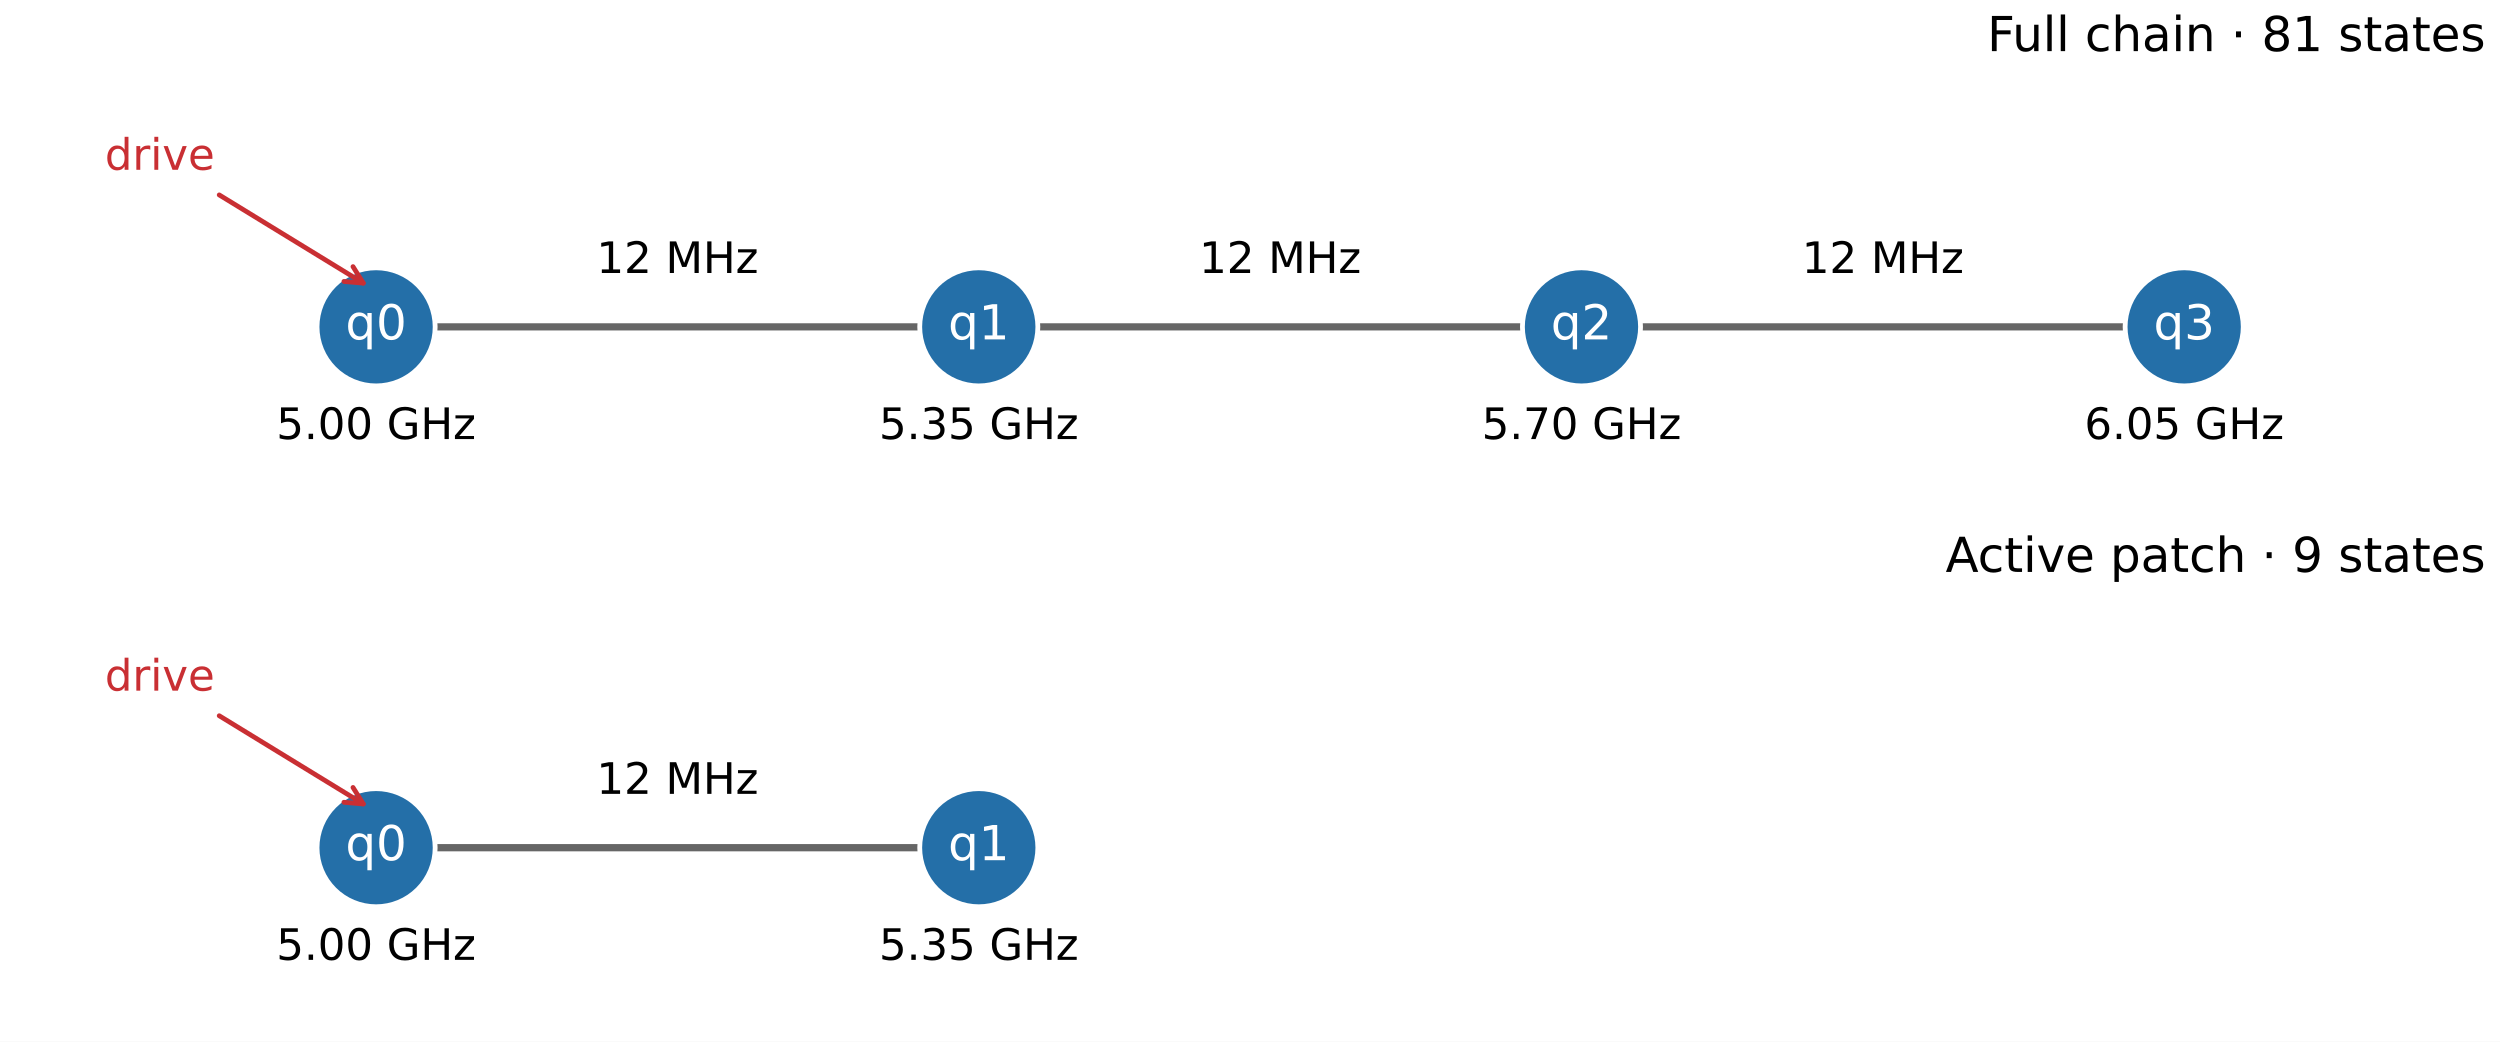
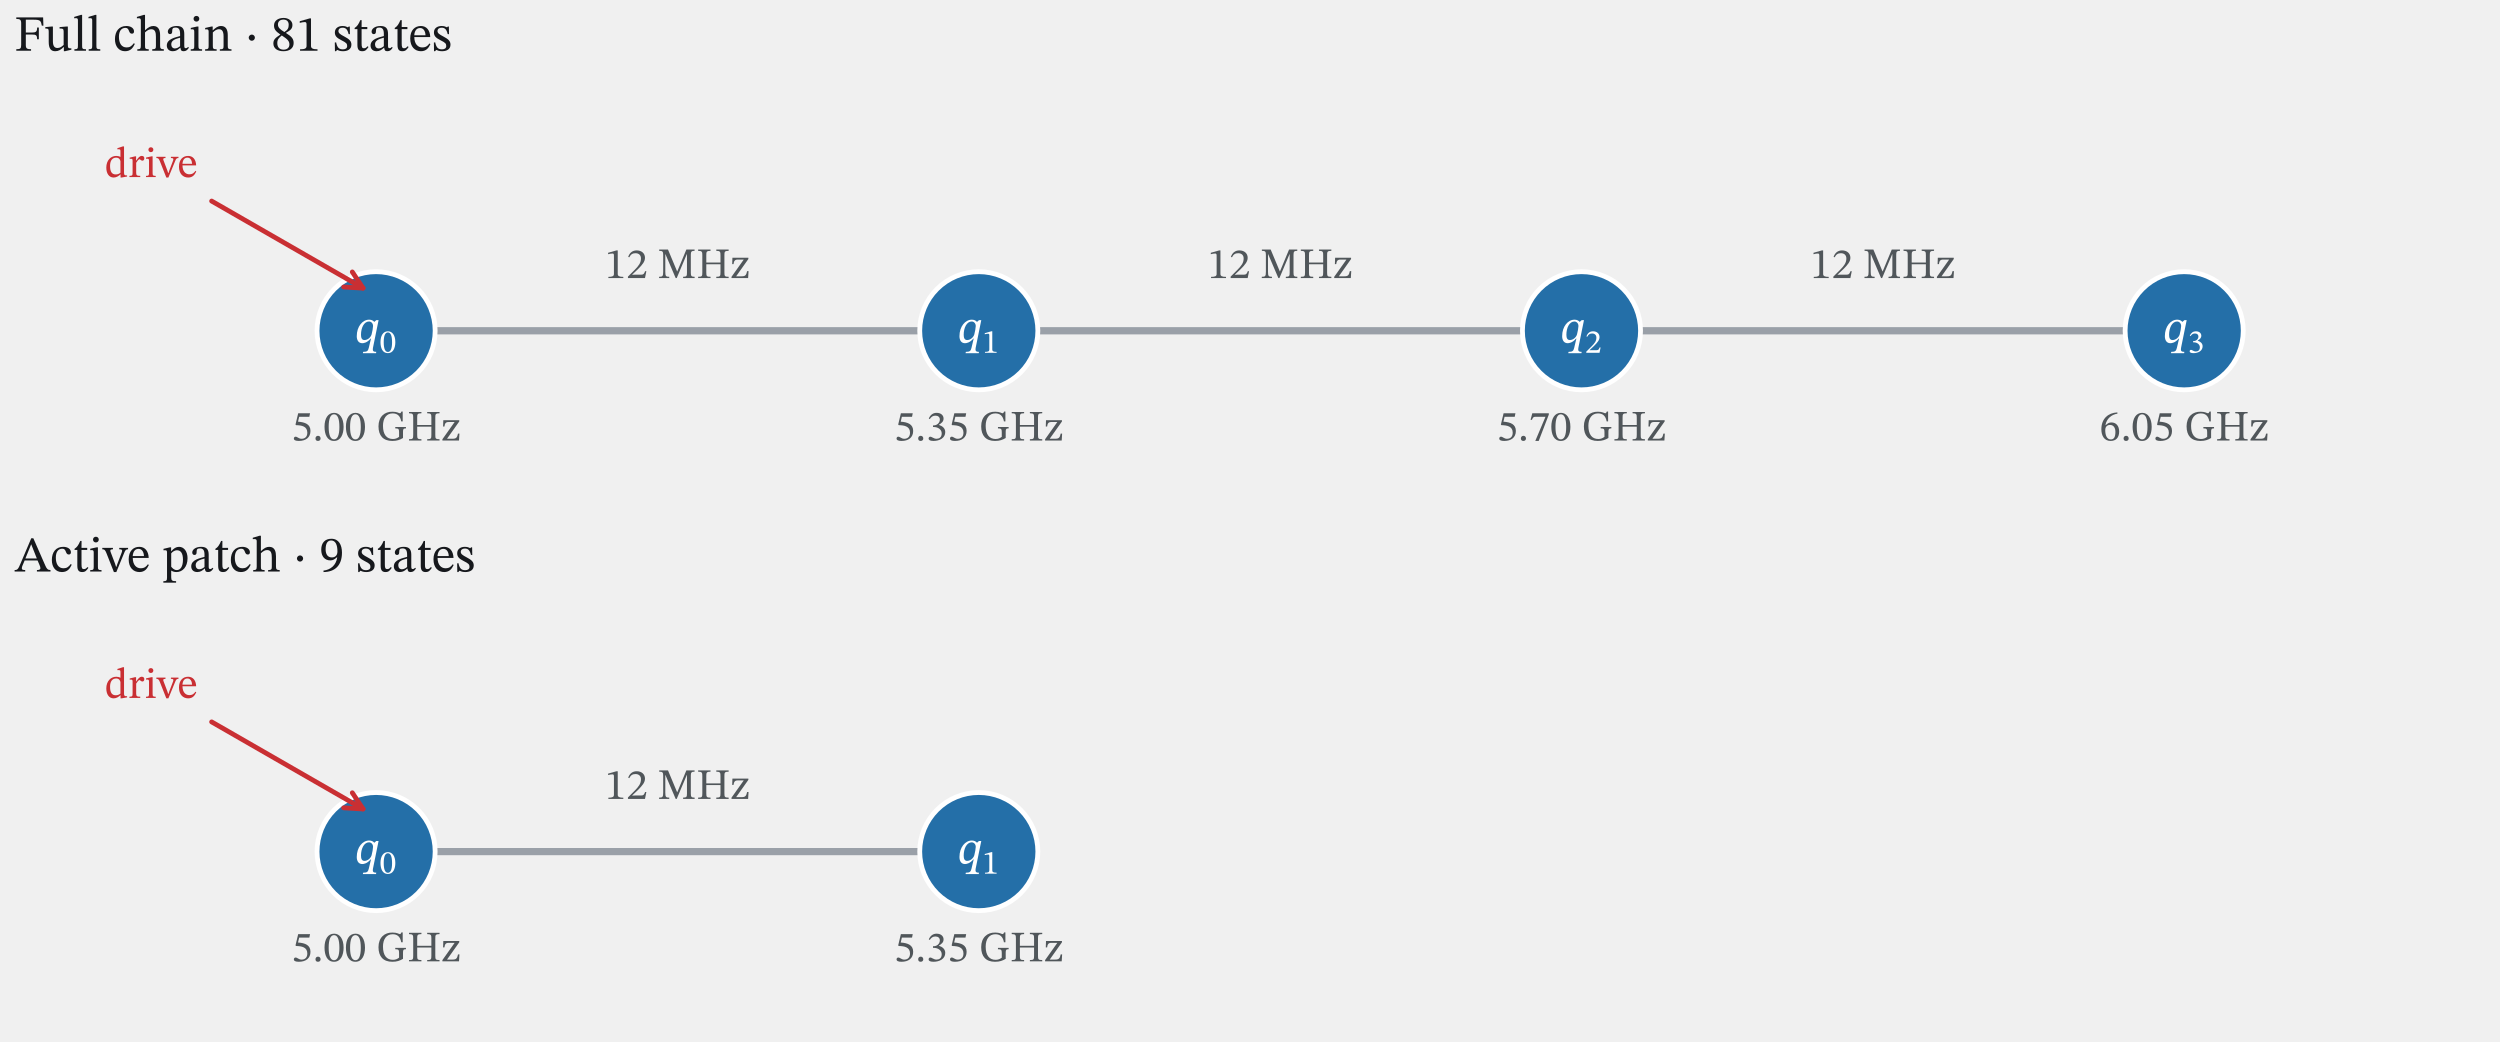
<svg xmlns="http://www.w3.org/2000/svg" xmlns:xlink="http://www.w3.org/1999/xlink" width="518.4pt" height="216pt" viewBox="0 0 518.4 216" version="1.1">
  <defs>
    <style type="text/css">*{stroke-linejoin: round; stroke-linecap: butt}</style>
  </defs>
  <g id="figure_1">
    <g id="patch_1">
-       <path d="M 0 216 L 518.4 216 L 518.4 0 L 0 0 z " style="fill: #ffffff" />
+       <path d="M 0 216  L 518.4 216  L 518.4 0  L 0 0  L 0 216  z " style="fill: none" />
    </g>
    <g id="axes_1">
      <g id="line2d_1">
-         <path d="M 77.986 67.778 L 202.961 67.778 " clip-path="url(#pb914e14534)" style="fill: none; stroke: #666666; stroke-width: 1.5; stroke-linecap: square" />
+         <path d="M 77.986 68.586  L 202.961 68.586  " clip-path="url(#p7f9a516d1c)" style="fill: none; stroke: #9aa0a8; stroke-width: 1.5; stroke-linecap: round" />
      </g>
      <g id="line2d_2">
-         <path d="M 202.961 67.778 L 327.937 67.778 " clip-path="url(#pb914e14534)" style="fill: none; stroke: #666666; stroke-width: 1.5; stroke-linecap: square" />
+         <path d="M 202.961 68.586  L 327.937 68.586  " clip-path="url(#p7f9a516d1c)" style="fill: none; stroke: #9aa0a8; stroke-width: 1.5; stroke-linecap: round" />
      </g>
      <g id="line2d_3">
-         <path d="M 327.937 67.778 L 452.912 67.778 " clip-path="url(#pb914e14534)" style="fill: none; stroke: #666666; stroke-width: 1.5; stroke-linecap: square" />
+         <path d="M 327.937 68.586  L 452.912 68.586  " clip-path="url(#p7f9a516d1c)" style="fill: none; stroke: #9aa0a8; stroke-width: 1.5; stroke-linecap: round" />
      </g>
      <g id="PathCollection_1">
        <defs>
-           <path id="m24d5469192" d="M 0 12.247 C 3.248 12.247 6.364 10.957 8.66 8.66 C 10.957 6.364 12.247 3.248 12.247 0 C 12.247 -3.248 10.957 -6.364 8.66 -8.66 C 6.364 -10.957 3.248 -12.247 0 -12.247 C -3.248 -12.247 -6.364 -10.957 -8.66 -8.66 C -10.957 -6.364 -12.247 -3.248 -12.247 0 C -12.247 3.248 -10.957 6.364 -8.66 8.66 C -6.364 10.957 -3.248 12.247 0 12.247 z " style="stroke: #ffffff" />
+           <path id="m3293f1b512" d="M 0 12.247  C 3.248 12.247 6.364 10.957 8.66 8.66  C 10.957 6.364 12.247 3.248 12.247 0  C 12.247 -3.248 10.957 -6.364 8.66 -8.66  C 6.364 -10.957 3.248 -12.247 0 -12.247  C -3.248 -12.247 -6.364 -10.957 -8.66 -8.66  C -10.957 -6.364 -12.247 -3.248 -12.247 0  C -12.247 3.248 -10.957 6.364 -8.66 8.66  C -6.364 10.957 -3.248 12.247 0 12.247  z " style="stroke: #ffffff" />
        </defs>
-         <g clip-path="url(#pb914e14534)">
-           <use xlink:href="#m24d5469192" x="77.986" y="67.778" style="fill: #246fa8; stroke: #ffffff" />
+         <g clip-path="url(#p7f9a516d1c)">
+           <use xlink:href="#m3293f1b512" x="77.986" y="68.586" style="fill: #246fa8; stroke: #ffffff" />
        </g>
      </g>
      <g id="PathCollection_2">
-         <g clip-path="url(#pb914e14534)">
-           <use xlink:href="#m24d5469192" x="202.961" y="67.778" style="fill: #246fa8; stroke: #ffffff" />
+         <g clip-path="url(#p7f9a516d1c)">
+           <use xlink:href="#m3293f1b512" x="202.961" y="68.586" style="fill: #246fa8; stroke: #ffffff" />
        </g>
      </g>
      <g id="PathCollection_3">
-         <g clip-path="url(#pb914e14534)">
-           <use xlink:href="#m24d5469192" x="327.937" y="67.778" style="fill: #246fa8; stroke: #ffffff" />
+         <g clip-path="url(#p7f9a516d1c)">
+           <use xlink:href="#m3293f1b512" x="327.937" y="68.586" style="fill: #246fa8; stroke: #ffffff" />
        </g>
      </g>
      <g id="PathCollection_4">
-         <g clip-path="url(#pb914e14534)">
-           <use xlink:href="#m24d5469192" x="452.912" y="67.778" style="fill: #246fa8; stroke: #ffffff" />
+         <g clip-path="url(#p7f9a516d1c)">
+           <use xlink:href="#m3293f1b512" x="452.912" y="68.586" style="fill: #246fa8; stroke: #ffffff" />
        </g>
      </g>
      <g id="text_1">
-         <text style="font-size: 9px; font-family: 'DejaVu Sans', 'Bitstream Vera Sans', 'Computer Modern Sans Serif', 'Lucida Grande', 'Verdana', 'Geneva', 'Lucid', 'Arial', 'Helvetica', 'Avant Garde', sans-serif; text-anchor: middle" x="140.473" y="56.612" transform="rotate(-0 140.4733 56.6118)">12 MHz</text>
+         <g style="fill: #50565a" transform="translate(125.4322 57.66145) scale(0.09 -0.09)">
+           <defs>
+             <path id="STIXTwoText-787" d="M 2726 0  L 2726 179  C 2137 179 1900 294 1900 608  L 1900 4096  L 1715 4096  L 473 3743  L 473 3531  C 672 3595 998 3634 1126 3634  C 1286 3634 1337 3544 1337 3320  L 1337 608  C 1337 288 1113 179 512 179  L 512 0  L 2726 0  z " transform="scale(0.015625)" />
+             <path id="STIXTwoText-788" d="M 2969 1022  L 2784 1022  C 2636 639 2553 505 2214 505  L 1324 505  L 876 486  L 876 518  L 1721 1316  C 2400 1999 2764 2440 2764 3008  C 2764 3661 2259 4096 1536 4096  C 915 4096 480 3737 281 3136  L 435 3072  C 672 3537 953 3679 1369 3679  C 1862 3679 2169 3383 2169 2912  C 2169 2242 1849 1840 1216 1188  L 243 217  L 243 0  L 2764 0  L 2969 1022  z " transform="scale(0.015625)" />
+             <path id="STIXTwoText-f" d="M 5440 0  L 5440 192  C 4979 192 4877 294 4877 764  L 4877 3446  C 4877 3922 4979 4031 5433 4031  L 5433 4224  L 4217 4224  L 2873 989  L 2848 989  L 1497 4224  L 192 4224  L 192 4031  C 697 4031 787 3922 787 3439  L 787 938  C 787 275 697 192 179 192  L 179 0  L 1683 0  L 1683 192  C 1196 192 1100 275 1100 938  L 1100 3530  L 1126 3530  L 2636 0  L 2790 0  L 4281 3536  L 4307 3536  L 4307 764  C 4307 294 4230 192 3737 192  L 3737 0  L 5440 0  z " transform="scale(0.015625)" />
+             <path id="STIXTwoText-a" d="M 1440 3376  C 1440 3877 1459 4031 2067 4031  L 2067 4224  L 230 4224  L 230 4031  C 819 4031 851 3877 851 3376  L 851 842  C 851 269 806 192 230 192  L 230 0  L 2067 0  L 2067 192  C 1491 192 1440 275 1440 842  L 1440 2048  L 3539 2048  L 3539 842  C 3539 282 3488 192 2918 192  L 2918 0  L 4749 0  L 4749 192  C 4166 192 4121 282 4121 842  L 4121 3376  C 4121 3884 4141 4031 4749 4031  L 4749 4224  L 2918 4224  L 2918 4031  C 3507 4031 3539 3877 3539 3376  L 3539 2297  L 1440 2297  L 1440 3376  z " transform="scale(0.015625)" />
+             <path id="STIXTwoText-119" d="M 2720 1024  L 2508 1024  C 2380 427 2246 262 1696 262  L 896 262  L 896 281  L 2694 2822  L 2694 3008  L 332 3008  L 300 2067  L 499 2067  C 556 2497 659 2739 1132 2739  L 1996 2739  L 1996 2720  L 198 185  L 198 0  L 2656 0  L 2720 1024  z " transform="scale(0.015625)" />
+           </defs>
+           <use xlink:href="#STIXTwoText-787" transform="scale(0.996264)" />
+           <use xlink:href="#STIXTwoText-788" transform="translate(49.31505 0) scale(0.996264)" />
+           <use xlink:href="#STIXTwoText-f" transform="translate(122.0423 0) scale(0.996264)" />
+           <use xlink:href="#STIXTwoText-a" transform="translate(211.2079 0) scale(0.996264)" />
+           <use xlink:href="#STIXTwoText-119" transform="translate(288.6177 0) scale(0.996264)" />
+         </g>
      </g>
      <g id="text_2">
-         <text style="font-size: 9px; font-family: 'DejaVu Sans', 'Bitstream Vera Sans', 'Computer Modern Sans Serif', 'Lucida Grande', 'Verdana', 'Geneva', 'Lucid', 'Arial', 'Helvetica', 'Avant Garde', sans-serif; text-anchor: middle" x="265.449" y="56.612" transform="rotate(-0 265.4488 56.6118)">12 MHz</text>
+         <g style="fill: #50565a" transform="translate(250.4077 57.66145) scale(0.09 -0.09)">
+           <use xlink:href="#STIXTwoText-787" transform="scale(0.996264)" />
+           <use xlink:href="#STIXTwoText-788" transform="translate(49.31505 0) scale(0.996264)" />
+           <use xlink:href="#STIXTwoText-f" transform="translate(122.0423 0) scale(0.996264)" />
+           <use xlink:href="#STIXTwoText-a" transform="translate(211.2079 0) scale(0.996264)" />
+           <use xlink:href="#STIXTwoText-119" transform="translate(288.6177 0) scale(0.996264)" />
+         </g>
      </g>
      <g id="text_3">
-         <text style="font-size: 9px; font-family: 'DejaVu Sans', 'Bitstream Vera Sans', 'Computer Modern Sans Serif', 'Lucida Grande', 'Verdana', 'Geneva', 'Lucid', 'Arial', 'Helvetica', 'Avant Garde', sans-serif; text-anchor: middle" x="390.424" y="56.612" transform="rotate(-0 390.4243 56.6118)">12 MHz</text>
+         <g style="fill: #50565a" transform="translate(375.3832 57.66145) scale(0.09 -0.09)">
+           <use xlink:href="#STIXTwoText-787" transform="scale(0.996264)" />
+           <use xlink:href="#STIXTwoText-788" transform="translate(49.31505 0) scale(0.996264)" />
+           <use xlink:href="#STIXTwoText-f" transform="translate(122.0423 0) scale(0.996264)" />
+           <use xlink:href="#STIXTwoText-a" transform="translate(211.2079 0) scale(0.996264)" />
+           <use xlink:href="#STIXTwoText-119" transform="translate(288.6177 0) scale(0.996264)" />
+         </g>
      </g>
      <g id="text_4">
-         <text style="font-size: 10px; font-family: 'DejaVu Sans', 'Bitstream Vera Sans', 'Computer Modern Sans Serif', 'Lucida Grande', 'Verdana', 'Geneva', 'Lucid', 'Arial', 'Helvetica', 'Avant Garde', sans-serif; text-anchor: middle; fill: #ffffff" x="77.986" y="70.376" transform="rotate(-0 77.98554 70.37591)">q0</text>
+         <g style="fill: #ffffff" transform="translate(73.56088 71.06886) scale(0.1 -0.1)">
+           <defs>
+             <path id="STIXTwoMath-d10" d="M 3174 3008  L 2867 3008  L 2617 2784  L 2592 2784  C 2476 2924 2259 3072 1920 3072  C 1036 3072 268 2165 268 875  C 268 345 499 -64 1004 -64  C 1190 -64 1651 -7 2118 556  L 2163 556  L 1868 -692  C 1766 -1088 1657 -1216 1120 -1216  L 1081 -1396  L 2835 -1396  L 2867 -1216  C 2489 -1216 2406 -1108 2406 -890  C 2406 -775 2425 -685 2425 -685  L 3174 3008  z M 2438 2222  C 2438 2005 2336 1437 2246 1111  C 2118 683 1702 358 1292 358  C 934 358 832 664 832 1060  C 832 2005 1241 2828 1900 2828  C 2169 2828 2438 2605 2438 2222  z " transform="scale(0.015625)" />
+             <path id="STIXTwoMath-471" d="M 2995 2025  C 2995 3337 2419 4096 1593 4096  C 665 4096 172 3254 172 2044  C 172 917 550 -64 1580 -64  C 2585 -64 2995 936 2995 2025  z M 2374 1987  C 2374 764 2086 166 1580 166  C 1068 166 787 777 787 2012  C 787 3273 1068 3878 1574 3878  C 2099 3878 2374 3279 2374 1987  z " transform="scale(0.015625)" />
+           </defs>
+           <use xlink:href="#STIXTwoMath-d10" transform="scale(0.996264)" />
+           <use xlink:href="#STIXTwoMath-471" transform="translate(51.50686 -20.92154) scale(0.697382)" />
+         </g>
      </g>
      <g id="text_5">
-         <text style="font-size: 9px; font-family: 'DejaVu Sans', 'Bitstream Vera Sans', 'Computer Modern Sans Serif', 'Lucida Grande', 'Verdana', 'Geneva', 'Lucid', 'Arial', 'Helvetica', 'Avant Garde', sans-serif; text-anchor: middle" x="77.986" y="91.042" transform="rotate(-0 77.98554 91.04169)">5.00 GHz</text>
+         <g style="fill: #50565a" transform="translate(60.40699 91.34448) scale(0.09 -0.09)">
+           <defs>
+             <path id="STIXTwoText-78b" d="M 2668 3513  L 2771 4032  L 1017 4032  L 620 2368  L 697 2272  C 1542 2253 2368 2101 2368 1159  C 2368 497 1964 256 1510 256  C 1100 256 889 567 633 567  C 473 567 377 440 377 294  C 377 57 620 -64 1113 -64  C 2131 -64 2835 434 2835 1413  C 2835 2412 2048 2711 992 2788  L 1164 3513  L 2668 3513  z " transform="scale(0.015625)" />
+             <path id="STIXTwoText-725" d="M 1164 300  C 1164 512 1030 697 787 697  C 550 697 409 518 409 307  C 409 89 531 -64 780 -64  C 1030 -64 1164 102 1164 300  z " transform="scale(0.015625)" />
+             <path id="STIXTwoText-786" d="M 2995 2025  C 2995 3337 2419 4096 1593 4096  C 665 4096 172 3254 172 2044  C 172 917 550 -64 1580 -64  C 2585 -64 2995 936 2995 2025  z M 2374 1987  C 2374 764 2086 166 1580 166  C 1068 166 787 777 787 2012  C 787 3273 1068 3878 1574 3878  C 2099 3878 2374 3279 2374 1987  z " transform="scale(0.015625)" />
+             <path id="STIXTwoText-9" d="M 4384 1996  L 2803 1996  L 2803 1792  C 3289 1792 3366 1701 3366 1239  L 3366 545  C 3110 352 2854 224 2457 224  C 1542 224 985 866 985 2175  C 985 3304 1510 4012 2412 4012  C 3091 4012 3539 3674 3686 2826  L 3904 2826  L 3904 4288  L 3718 4288  C 3635 4121 3597 4032 3488 4032  C 3328 4032 3110 4262 2406 4262  C 1203 4288 320 3515 320 2098  C 320 725 1011 -64 2368 -64  C 3072 -64 3488 102 3949 371  L 3949 1303  C 3949 1701 4025 1792 4384 1792  L 4384 1996  z " transform="scale(0.015625)" />
+           </defs>
+           <use xlink:href="#STIXTwoText-78b" transform="scale(0.996264)" />
+           <use xlink:href="#STIXTwoText-725" transform="translate(49.31505 0) scale(0.996264)" />
+           <use xlink:href="#STIXTwoText-786" transform="translate(73.82317 0) scale(0.996264)" />
+           <use xlink:href="#STIXTwoText-786" transform="translate(123.1382 0) scale(0.996264)" />
+           <use xlink:href="#STIXTwoText-9" transform="translate(195.8654 0) scale(0.996264)" />
+           <use xlink:href="#STIXTwoText-a" transform="translate(267.5965 0) scale(0.996264)" />
+           <use xlink:href="#STIXTwoText-119" transform="translate(345.0062 0) scale(0.996264)" />
+         </g>
      </g>
      <g id="text_6">
-         <text style="font-size: 10px; font-family: 'DejaVu Sans', 'Bitstream Vera Sans', 'Computer Modern Sans Serif', 'Lucida Grande', 'Verdana', 'Geneva', 'Lucid', 'Arial', 'Helvetica', 'Avant Garde', sans-serif; text-anchor: middle; fill: #ffffff" x="202.961" y="70.376" transform="rotate(-0 202.961 70.37591)">q1</text>
+         <g style="fill: #ffffff" transform="translate(198.5364 71.06886) scale(0.1 -0.1)">
+           <defs>
+             <path id="STIXTwoMath-472" d="M 2726 0  L 2726 179  C 2137 179 1900 294 1900 608  L 1900 4096  L 1715 4096  L 473 3743  L 473 3531  C 672 3595 998 3634 1126 3634  C 1286 3634 1337 3544 1337 3320  L 1337 608  C 1337 288 1113 179 512 179  L 512 0  L 2726 0  z " transform="scale(0.015625)" />
+           </defs>
+           <use xlink:href="#STIXTwoMath-d10" transform="scale(0.996264)" />
+           <use xlink:href="#STIXTwoMath-472" transform="translate(51.50686 -20.92154) scale(0.697382)" />
+         </g>
      </g>
      <g id="text_7">
-         <text style="font-size: 9px; font-family: 'DejaVu Sans', 'Bitstream Vera Sans', 'Computer Modern Sans Serif', 'Lucida Grande', 'Verdana', 'Geneva', 'Lucid', 'Arial', 'Helvetica', 'Avant Garde', sans-serif; text-anchor: middle" x="202.961" y="91.042" transform="rotate(-0 202.961 91.04169)">5.35 GHz</text>
+         <g style="fill: #50565a" transform="translate(185.3825 91.34448) scale(0.09 -0.09)">
+           <defs>
+             <path id="STIXTwoText-789" d="M 550 3170  C 768 3503 1004 3679 1388 3679  C 1785 3679 2041 3466 2041 3095  C 2041 2585 1587 2240 1152 2240  L 1030 2240  L 1030 1996  L 1158 1996  C 1772 1996 2316 1623 2316 1059  C 2316 439 1926 256 1523 256  C 1369 256 1280 281 1004 420  C 780 534 729 566 627 566  C 460 566 377 420 377 287  C 377 121 518 -64 1094 -64  C 2028 -64 2841 382 2841 1249  C 2841 1813 2412 2150 1900 2309  L 1900 2328  C 2304 2579 2592 2812 2592 3246  C 2592 3724 2214 4096 1561 4096  C 1036 4096 640 3801 403 3252  L 550 3170  z " transform="scale(0.015625)" />
+           </defs>
+           <use xlink:href="#STIXTwoText-78b" transform="scale(0.996264)" />
+           <use xlink:href="#STIXTwoText-725" transform="translate(49.31505 0) scale(0.996264)" />
+           <use xlink:href="#STIXTwoText-789" transform="translate(73.82317 0) scale(0.996264)" />
+           <use xlink:href="#STIXTwoText-78b" transform="translate(123.1382 0) scale(0.996264)" />
+           <use xlink:href="#STIXTwoText-9" transform="translate(195.8654 0) scale(0.996264)" />
+           <use xlink:href="#STIXTwoText-a" transform="translate(267.5965 0) scale(0.996264)" />
+           <use xlink:href="#STIXTwoText-119" transform="translate(345.0062 0) scale(0.996264)" />
+         </g>
      </g>
      <g id="text_8">
-         <text style="font-size: 10px; font-family: 'DejaVu Sans', 'Bitstream Vera Sans', 'Computer Modern Sans Serif', 'Lucida Grande', 'Verdana', 'Geneva', 'Lucid', 'Arial', 'Helvetica', 'Avant Garde', sans-serif; text-anchor: middle; fill: #ffffff" x="327.937" y="70.376" transform="rotate(-0 327.9365 70.37591)">q2</text>
+         <g style="fill: #ffffff" transform="translate(323.5119 71.06886) scale(0.1 -0.1)">
+           <defs>
+             <path id="STIXTwoMath-473" d="M 2969 1019  L 2784 1019  C 2636 638 2553 505 2214 505  L 1324 505  L 876 486  L 876 518  L 1721 1311  C 2400 1991 2764 2429 2764 2994  C 2764 3660 2259 4096 1536 4096  C 915 4096 480 3737 281 3121  L 435 3057  C 672 3533 953 3679 1369 3679  C 1862 3679 2169 3375 2169 2899  C 2169 2232 1849 1832 1216 1184  L 243 217  L 243 0  L 2764 0  L 2969 1019  z " transform="scale(0.015625)" />
+           </defs>
+           <use xlink:href="#STIXTwoMath-d10" transform="scale(0.996264)" />
+           <use xlink:href="#STIXTwoMath-473" transform="translate(51.50686 -20.92154) scale(0.697382)" />
+         </g>
      </g>
      <g id="text_9">
-         <text style="font-size: 9px; font-family: 'DejaVu Sans', 'Bitstream Vera Sans', 'Computer Modern Sans Serif', 'Lucida Grande', 'Verdana', 'Geneva', 'Lucid', 'Arial', 'Helvetica', 'Avant Garde', sans-serif; text-anchor: middle" x="327.937" y="91.042" transform="rotate(-0 327.9365 91.04169)">5.70 GHz</text>
+         <g style="fill: #50565a" transform="translate(310.358 91.34448) scale(0.09 -0.09)">
+           <defs>
+             <path id="STIXTwoText-78d" d="M 2969 3833  L 2969 4032  L 524 4032  L 268 3072  L 467 3052  C 640 3452 691 3513 1049 3513  L 2476 3513  L 966 -64  L 1472 -64  L 2969 3833  z " transform="scale(0.015625)" />
+           </defs>
+           <use xlink:href="#STIXTwoText-78b" transform="scale(0.996264)" />
+           <use xlink:href="#STIXTwoText-725" transform="translate(49.31505 0) scale(0.996264)" />
+           <use xlink:href="#STIXTwoText-78d" transform="translate(73.82317 0) scale(0.996264)" />
+           <use xlink:href="#STIXTwoText-786" transform="translate(123.1382 0) scale(0.996264)" />
+           <use xlink:href="#STIXTwoText-9" transform="translate(195.8654 0) scale(0.996264)" />
+           <use xlink:href="#STIXTwoText-a" transform="translate(267.5965 0) scale(0.996264)" />
+           <use xlink:href="#STIXTwoText-119" transform="translate(345.0062 0) scale(0.996264)" />
+         </g>
      </g>
      <g id="text_10">
-         <text style="font-size: 10px; font-family: 'DejaVu Sans', 'Bitstream Vera Sans', 'Computer Modern Sans Serif', 'Lucida Grande', 'Verdana', 'Geneva', 'Lucid', 'Arial', 'Helvetica', 'Avant Garde', sans-serif; text-anchor: middle; fill: #ffffff" x="452.912" y="70.376" transform="rotate(-0 452.912 70.37591)">q3</text>
+         <g style="fill: #ffffff" transform="translate(448.4874 71.06886) scale(0.1 -0.1)">
+           <defs>
+             <path id="STIXTwoMath-474" d="M 550 3181  C 768 3508 1004 3679 1388 3679  C 1785 3679 2041 3471 2041 3105  C 2041 2589 1587 2240 1152 2240  L 1030 2240  L 1030 1996  L 1158 1996  C 1772 1996 2316 1623 2316 1059  C 2316 439 1926 256 1523 256  C 1369 256 1280 281 1004 420  C 780 534 729 566 627 566  C 460 566 377 420 377 287  C 377 121 518 -64 1094 -64  C 2028 -64 2841 382 2841 1249  C 2841 1813 2412 2150 1900 2309  L 1900 2329  C 2304 2583 2592 2818 2592 3257  C 2592 3724 2214 4096 1561 4096  C 1036 4096 640 3801 403 3264  L 550 3181  z " transform="scale(0.015625)" />
+           </defs>
+           <use xlink:href="#STIXTwoMath-d10" transform="scale(0.996264)" />
+           <use xlink:href="#STIXTwoMath-474" transform="translate(51.50686 -20.92154) scale(0.697382)" />
+         </g>
      </g>
      <g id="text_11">
-         <text style="font-size: 9px; font-family: 'DejaVu Sans', 'Bitstream Vera Sans', 'Computer Modern Sans Serif', 'Lucida Grande', 'Verdana', 'Geneva', 'Lucid', 'Arial', 'Helvetica', 'Avant Garde', sans-serif; text-anchor: middle" x="452.912" y="91.042" transform="rotate(-0 452.912 91.04169)">6.05 GHz</text>
+         <g style="fill: #50565a" transform="translate(435.3335 91.34448) scale(0.09 -0.09)">
+           <defs>
+             <path id="STIXTwoText-78c" d="M 2656 4160  C 1280 4102 288 3216 288 1671  C 288 721 704 -64 1657 -64  C 2464 -64 2924 444 2924 1322  C 2924 2168 2470 2675 1772 2675  C 1440 2675 1203 2534 940 2278  L 896 2284  C 1056 3216 1772 3840 2668 3974  L 2656 4160  z M 2368 1270  C 2368 450 2112 160 1683 160  C 1126 160 864 734 864 1535  C 864 2097 1209 2304 1580 2304  C 2112 2304 2368 1852 2368 1270  z " transform="scale(0.015625)" />
+           </defs>
+           <use xlink:href="#STIXTwoText-78c" transform="scale(0.996264)" />
+           <use xlink:href="#STIXTwoText-725" transform="translate(49.31505 0) scale(0.996264)" />
+           <use xlink:href="#STIXTwoText-786" transform="translate(73.82317 0) scale(0.996264)" />
+           <use xlink:href="#STIXTwoText-78b" transform="translate(123.1382 0) scale(0.996264)" />
+           <use xlink:href="#STIXTwoText-9" transform="translate(195.8654 0) scale(0.996264)" />
+           <use xlink:href="#STIXTwoText-a" transform="translate(267.5965 0) scale(0.996264)" />
+           <use xlink:href="#STIXTwoText-119" transform="translate(345.0062 0) scale(0.996264)" />
+         </g>
      </g>
      <g id="patch_2">
-         <path d="M 45.463 40.42 Q 60.873 49.855 75.329 58.707 " style="fill: none; stroke: #c92f33; stroke-linecap: round" />
-         <path d="M 73.199 55.292 L 75.329 58.707 L 71.319 58.362 " style="fill: none; stroke: #c92f33; stroke-linecap: round" />
+         <path d="M 43.887 41.694  Q 60.069 50.999 75.281 59.747  " style="fill: none; stroke: #c92f33; stroke-linecap: round" />
+         <path d="M 73.057 56.392  L 75.281 59.747  L 71.263 59.513  " style="fill: none; stroke: #c92f33; stroke-linecap: round" />
      </g>
      <g id="text_12">
-         <text style="font-size: 9px; font-family: 'DejaVu Sans', 'Bitstream Vera Sans', 'Computer Modern Sans Serif', 'Lucida Grande', 'Verdana', 'Geneva', 'Lucid', 'Arial', 'Helvetica', 'Avant Garde', sans-serif; text-anchor: start; fill: #c92f33" x="21.747" y="35.209" transform="rotate(-0 21.74656 35.20943)">drive</text>
+         <g style="fill: #c92f33" transform="translate(21.74656 36.72335) scale(0.09 -0.09)">
+           <defs>
+             <path id="STIXTwoText-102" d="M 3289 83  L 3289 256  L 3155 256  C 2918 256 2835 321 2835 662  L 2835 4544  L 2662 4544  L 1856 4288  L 1856 4109  C 1856 4109 1964 4121 2022 4121  C 2272 4121 2304 4066 2304 3795  L 2304 2982  C 2105 3091 1894 3136 1683 3136  C 876 3136 211 2482 211 1407  C 211 572 582 -64 1305 -64  C 1728 -64 2054 179 2297 396  L 2323 396  L 2323 -64  L 2470 -64  L 3289 83  z M 2304 637  C 2080 481 1907 396 1606 396  C 1062 396 768 761 768 1661  C 768 2482 1132 2879 1670 2879  C 2067 2879 2252 2625 2304 2358  L 2304 637  z " transform="scale(0.015625)" />
+             <path id="STIXTwoText-111" d="M 1171 3072  L 1017 3072  L 224 2880  L 224 2701  C 224 2701 294 2713 422 2713  C 652 2713 652 2599 652 2369  L 652 618  C 652 262 608 185 185 185  L 185 0  L 1785 0  L 1785 185  C 1305 185 1184 249 1184 650  L 1184 2122  C 1337 2379 1542 2649 1689 2649  C 1766 2649 1894 2431 2105 2431  C 2246 2431 2387 2534 2387 2777  C 2387 2995 2265 3136 2016 3136  C 1708 3136 1516 2911 1190 2438  L 1171 2438  L 1171 3072  z " transform="scale(0.015625)" />
+             <path id="STIXTwoText-107" d="M 928 4416  C 704 4416 563 4249 563 4057  C 563 3859 710 3692 928 3692  C 1152 3692 1292 3859 1292 4057  C 1292 4249 1152 4416 928 4416  z M 1644 179  C 1216 179 1184 274 1184 644  L 1184 3072  L 1017 3072  L 211 2893  L 211 2708  C 211 2708 281 2721 371 2721  C 556 2721 652 2696 652 2422  L 652 644  C 652 281 633 179 204 179  L 204 0  L 1644 0  L 1644 179  z " transform="scale(0.015625)" />
+             <path id="STIXTwoText-115" d="M 3187 3008  L 2067 3008  L 2067 2822  C 2297 2822 2432 2790 2432 2648  C 2432 2546 2393 2469 2387 2437  L 1836 986  L 1702 595  L 1664 595  L 1542 980  L 998 2411  C 960 2501 934 2578 934 2661  C 934 2764 1017 2822 1267 2822  L 1267 3008  L -84 3008  L -84 2822  C 192 2822 268 2751 435 2353  L 1388 -64  L 1696 -64  L 2707 2399  C 2835 2732 2937 2822 3187 2822  L 3187 3008  z " transform="scale(0.015625)" />
+             <path id="STIXTwoText-103" d="M 2656 925  C 2451 651 2252 416 1734 416  C 1222 416 736 827 736 1728  L 2758 1728  C 2726 2628 2265 3136 1568 3136  C 819 3136 217 2622 217 1545  C 217 494 812 -64 1580 -64  C 2240 -64 2547 339 2777 833  L 2656 925  z M 729 1964  C 780 2564 1036 2879 1472 2879  C 1926 2879 2137 2441 2156 1964  L 729 1964  z " transform="scale(0.015625)" />
+           </defs>
+           <use xlink:href="#STIXTwoText-102" transform="scale(0.996264)" />
+           <use xlink:href="#STIXTwoText-111" transform="translate(53.69858 0) scale(0.996264)" />
+           <use xlink:href="#STIXTwoText-107" transform="translate(91.55661 0) scale(0.996264)" />
+           <use xlink:href="#STIXTwoText-115" transform="translate(119.9501 0) scale(0.996264)" />
+           <use xlink:href="#STIXTwoText-103" transform="translate(167.3723 0) scale(0.996264)" />
+         </g>
      </g>
      <g id="text_13">
-         <text style="font-size: 10px; font-family: 'DejaVu Sans', 'Bitstream Vera Sans', 'Computer Modern Sans Serif', 'Lucida Grande', 'Verdana', 'Geneva', 'Lucid', 'Arial', 'Helvetica', 'Avant Garde', sans-serif; text-anchor: end" x="515.4" y="10.599" transform="rotate(-0 515.3998 10.59868)">Full chain · 81 states</text>
+         <g style="fill: #16181c" transform="translate(3.00024 10.5163) scale(0.105 -0.105)">
+           <defs>
+             <path id="STIXTwoText-8" d="M 3673 3174  L 3635 4224  L 230 4224  L 230 4031  C 691 4031 851 3941 851 3496  L 851 744  C 851 269 748 192 230 192  L 230 0  L 2105 0  L 2105 192  C 1606 192 1440 269 1440 705  L 1440 2054  L 2195 2054  C 2745 2054 2873 1970 2873 1450  L 3091 1450  L 3091 2942  L 2873 2942  C 2873 2420 2745 2304 2195 2304  L 1440 2304  L 1440 3935  L 2457 3935  C 3296 3935 3353 3782 3469 3174  L 3673 3174  z " transform="scale(0.015625)" />
+             <path id="STIXTwoText-114" d="M 3456 300  L 3392 300  C 3084 300 3008 345 3008 723  L 3008 3072  L 2854 3072  L 1958 2995  L 1958 2816  C 2368 2816 2476 2783 2476 2440  L 2476 734  C 2220 507 2016 345 1689 345  C 1356 345 1113 540 1113 1201  L 1113 3072  L 972 3072  L 147 2995  L 147 2816  C 492 2809 582 2783 582 2433  L 582 1117  C 582 236 889 -64 1420 -64  C 1830 -64 2131 128 2470 462  L 2502 462  L 2502 -64  L 2643 -64  L 3456 128  L 3456 300  z " transform="scale(0.015625)" />
+             <path id="STIXTwoText-10b" d="M 1664 185  C 1203 185 1171 275 1171 645  L 1171 4544  L 1011 4544  L 166 4288  L 166 4115  C 166 4115 262 4127 371 4127  C 531 4127 640 4115 640 3853  L 640 645  C 640 287 614 185 192 185  L 192 0  L 1664 0  L 1664 185  z " transform="scale(0.015625)" />
+             <path id="STIXTwoText-101" d="M 2611 954  C 2323 578 2105 416 1689 416  C 1030 416 716 973 716 1764  C 716 2510 1030 2899 1548 2899  C 2099 2899 1888 2160 2361 2160  C 2540 2160 2630 2263 2630 2451  C 2630 2827 2259 3136 1657 3136  C 736 3136 211 2477 211 1459  C 211 558 691 -64 1491 -64  C 2176 -64 2489 339 2732 863  L 2611 954  z " transform="scale(0.015625)" />
+             <path id="STIXTwoText-106" d="M 1171 2324  C 1484 2616 1715 2726 1964 2726  C 2483 2726 2553 2279 2553 1747  L 2553 626  C 2553 315 2528 185 2086 185  L 2086 0  L 3558 0  L 3558 185  C 3155 185 3084 308 3084 652  L 3084 1942  C 3084 2473 2963 3136 2227 3136  C 1888 3136 1593 2988 1190 2609  L 1171 2609  L 1171 4544  L 998 4544  L 140 4288  L 140 4109  C 140 4109 224 4121 326 4121  C 499 4121 640 4090 640 3875  L 640 600  C 640 237 524 185 192 185  L 192 0  L 1644 0  L 1644 185  C 1203 185 1171 289 1171 626  L 1171 2324  z " transform="scale(0.015625)" />
+             <path id="STIXTwoText-ff" d="M 1971 379  C 2009 83 2073 -64 2355 -64  C 2681 -64 2835 70 3046 379  L 2950 484  C 2860 385 2771 320 2649 320  C 2515 320 2457 372 2457 641  L 2457 2130  C 2457 2813 2195 3136 1497 3136  C 800 3136 371 2786 371 2419  C 371 2202 512 2104 640 2104  C 819 2104 921 2202 921 2406  C 921 2799 985 2937 1350 2937  C 1734 2937 1926 2721 1926 2150  L 1926 1861  C 1376 1691 243 1521 243 660  C 243 243 512 -64 1004 -64  C 1414 -64 1644 115 1945 379  L 1971 379  z M 1926 575  C 1708 392 1478 288 1267 288  C 992 288 806 490 806 816  C 806 1325 1344 1501 1926 1652  L 1926 575  z " transform="scale(0.015625)" />
+             <path id="STIXTwoText-10d" d="M 3078 1987  C 3078 2732 2803 3136 2220 3136  C 1817 3136 1536 2905 1190 2596  L 1164 2596  L 1171 3072  L 1024 3072  L 211 2887  L 211 2702  C 211 2702 275 2715 384 2715  C 556 2715 652 2664 652 2434  L 652 644  C 652 287 633 179 204 179  L 204 0  L 1670 0  L 1670 179  C 1209 179 1184 287 1184 644  L 1184 2318  C 1376 2493 1612 2726 1958 2726  C 2246 2726 2547 2603 2547 1825  L 2547 652  C 2547 289 2528 179 2073 179  L 2073 0  L 3552 0  L 3552 179  C 3123 179 3078 289 3078 652  L 3078 1987  z " transform="scale(0.015625)" />
+             <path id="STIXTwoMath-792" d="M 1331 1657  C 1331 1868 1152 2048 940 2048  C 723 2048 544 1855 544 1657  C 544 1459 723 1260 940 1260  C 1152 1260 1331 1446 1331 1657  z " transform="scale(0.015625)" />
+             <path id="STIXTwoText-78e" d="M 2867 974  C 2867 1487 2636 1794 1888 2250  L 1888 2269  C 2483 2596 2713 2807 2713 3275  C 2713 3782 2227 4160 1593 4160  C 889 4160 377 3795 377 3211  C 377 2775 518 2512 1171 2057  L 1171 2038  C 576 1641 294 1435 294 922  C 294 269 832 -64 1574 -64  C 2336 -64 2867 301 2867 974  z M 2240 3288  C 2240 2878 2112 2628 1689 2371  C 1120 2718 876 2948 876 3327  C 876 3718 1145 3948 1580 3948  C 1990 3948 2240 3711 2240 3288  z M 1363 1935  C 2137 1435 2329 1198 2329 788  C 2329 352 1996 134 1600 134  C 1113 134 793 397 793 974  C 793 1416 998 1641 1363 1935  z " transform="scale(0.015625)" />
+             <path id="STIXTwoText-112" d="M 249 1036  L 268 -64  L 403 -64  L 537 102  L 550 102  C 716 32 908 -64 1280 -64  C 1856 -64 2355 166 2355 773  C 2355 1251 2041 1490 1459 1800  C 921 2078 710 2240 710 2491  C 710 2782 934 2918 1228 2918  C 1619 2918 1856 2730 1996 2117  L 2169 2092  L 2150 3072  L 2022 3072  L 1913 2969  L 1907 2969  C 1747 3046 1555 3136 1235 3136  C 684 3136 256 2853 256 2323  C 256 1845 518 1619 1100 1322  C 1696 1025 1817 902 1817 599  C 1817 295 1587 172 1267 172  C 793 172 550 398 416 1064  L 249 1036  z " transform="scale(0.015625)" />
+             <path id="STIXTwoText-113" d="M 1875 573  C 1715 396 1632 313 1427 313  C 1177 313 1120 466 1120 916  L 1120 2739  L 1843 2739  L 1843 3008  L 1120 3008  L 1126 3884  L 960 3884  C 729 3340 537 3072 236 2886  L 236 2739  L 588 2739  L 588 739  C 588 166 774 -64 1203 -64  C 1612 -64 1747 128 1996 472  L 1875 573  z " transform="scale(0.015625)" />
+           </defs>
+           <use xlink:href="#STIXTwoText-8" transform="scale(0.996264)" />
+           <use xlink:href="#STIXTwoText-114" transform="translate(58.58034 0) scale(0.996264)" />
+           <use xlink:href="#STIXTwoText-10b" transform="translate(115.3674 0) scale(0.996264)" />
+           <use xlink:href="#STIXTwoText-10b" transform="translate(143.5616 0) scale(0.996264)" />
+           <use xlink:href="#STIXTwoText-101" transform="translate(195.168 0) scale(0.996264)" />
+           <use xlink:href="#STIXTwoText-106" transform="translate(239.6014 0) scale(0.996264)" />
+           <use xlink:href="#STIXTwoText-ff" transform="translate(297.0858 0) scale(0.996264)" />
+           <use xlink:href="#STIXTwoText-107" transform="translate(344.9064 0) scale(0.996264)" />
+           <use xlink:href="#STIXTwoText-10d" transform="translate(373.3 0) scale(0.996264)" />
+           <use xlink:href="#STIXTwoMath-792" transform="translate(454.0969 0) scale(0.996264)" />
+           <use xlink:href="#STIXTwoText-78e" transform="translate(506.6997 0) scale(0.996264)" />
+           <use xlink:href="#STIXTwoText-787" transform="translate(556.0147 0) scale(0.996264)" />
+           <use xlink:href="#STIXTwoText-112" transform="translate(628.7419 0) scale(0.996264)" />
+           <use xlink:href="#STIXTwoText-113" transform="translate(668.0944 0) scale(0.996264)" />
+           <use xlink:href="#STIXTwoText-ff" transform="translate(699.4767 0) scale(0.996264)" />
+           <use xlink:href="#STIXTwoText-113" transform="translate(747.2973 0) scale(0.996264)" />
+           <use xlink:href="#STIXTwoText-103" transform="translate(778.1814 0) scale(0.996264)" />
+           <use xlink:href="#STIXTwoText-112" transform="translate(824.408 0) scale(0.996264)" />
+         </g>
      </g>
    </g>
    <g id="axes_2">
      <g id="line2d_4">
-         <path d="M 77.986 175.778 L 202.961 175.778 " clip-path="url(#p6f7444560b)" style="fill: none; stroke: #666666; stroke-width: 1.5; stroke-linecap: square" />
+         <path d="M 77.986 176.586  L 202.961 176.586  " clip-path="url(#p5ef490d0eb)" style="fill: none; stroke: #9aa0a8; stroke-width: 1.5; stroke-linecap: round" />
      </g>
      <g id="PathCollection_5">
-         <g clip-path="url(#p6f7444560b)">
-           <use xlink:href="#m24d5469192" x="77.986" y="175.778" style="fill: #246fa8; stroke: #ffffff" />
+         <g clip-path="url(#p5ef490d0eb)">
+           <use xlink:href="#m3293f1b512" x="77.986" y="176.586" style="fill: #246fa8; stroke: #ffffff" />
        </g>
      </g>
      <g id="PathCollection_6">
-         <g clip-path="url(#p6f7444560b)">
-           <use xlink:href="#m24d5469192" x="202.961" y="175.778" style="fill: #246fa8; stroke: #ffffff" />
+         <g clip-path="url(#p5ef490d0eb)">
+           <use xlink:href="#m3293f1b512" x="202.961" y="176.586" style="fill: #246fa8; stroke: #ffffff" />
        </g>
      </g>
      <g id="text_14">
-         <text style="font-size: 9px; font-family: 'DejaVu Sans', 'Bitstream Vera Sans', 'Computer Modern Sans Serif', 'Lucida Grande', 'Verdana', 'Geneva', 'Lucid', 'Arial', 'Helvetica', 'Avant Garde', sans-serif; text-anchor: middle" x="140.473" y="164.612" transform="rotate(-0 140.4733 164.6118)">12 MHz</text>
+         <g style="fill: #50565a" transform="translate(125.4322 165.6614) scale(0.09 -0.09)">
+           <use xlink:href="#STIXTwoText-787" transform="scale(0.996264)" />
+           <use xlink:href="#STIXTwoText-788" transform="translate(49.31505 0) scale(0.996264)" />
+           <use xlink:href="#STIXTwoText-f" transform="translate(122.0423 0) scale(0.996264)" />
+           <use xlink:href="#STIXTwoText-a" transform="translate(211.2079 0) scale(0.996264)" />
+           <use xlink:href="#STIXTwoText-119" transform="translate(288.6177 0) scale(0.996264)" />
+         </g>
      </g>
      <g id="text_15">
-         <text style="font-size: 10px; font-family: 'DejaVu Sans', 'Bitstream Vera Sans', 'Computer Modern Sans Serif', 'Lucida Grande', 'Verdana', 'Geneva', 'Lucid', 'Arial', 'Helvetica', 'Avant Garde', sans-serif; text-anchor: middle; fill: #ffffff" x="77.986" y="178.376" transform="rotate(-0 77.98554 178.3759)">q0</text>
+         <g style="fill: #ffffff" transform="translate(73.56088 179.0689) scale(0.1 -0.1)">
+           <use xlink:href="#STIXTwoMath-d10" transform="scale(0.996264)" />
+           <use xlink:href="#STIXTwoMath-471" transform="translate(51.50686 -20.92154) scale(0.697382)" />
+         </g>
      </g>
      <g id="text_16">
-         <text style="font-size: 9px; font-family: 'DejaVu Sans', 'Bitstream Vera Sans', 'Computer Modern Sans Serif', 'Lucida Grande', 'Verdana', 'Geneva', 'Lucid', 'Arial', 'Helvetica', 'Avant Garde', sans-serif; text-anchor: middle" x="77.986" y="199.042" transform="rotate(-0 77.98554 199.0417)">5.00 GHz</text>
+         <g style="fill: #50565a" transform="translate(60.40699 199.3445) scale(0.09 -0.09)">
+           <use xlink:href="#STIXTwoText-78b" transform="scale(0.996264)" />
+           <use xlink:href="#STIXTwoText-725" transform="translate(49.31505 0) scale(0.996264)" />
+           <use xlink:href="#STIXTwoText-786" transform="translate(73.82317 0) scale(0.996264)" />
+           <use xlink:href="#STIXTwoText-786" transform="translate(123.1382 0) scale(0.996264)" />
+           <use xlink:href="#STIXTwoText-9" transform="translate(195.8654 0) scale(0.996264)" />
+           <use xlink:href="#STIXTwoText-a" transform="translate(267.5965 0) scale(0.996264)" />
+           <use xlink:href="#STIXTwoText-119" transform="translate(345.0062 0) scale(0.996264)" />
+         </g>
      </g>
      <g id="text_17">
-         <text style="font-size: 10px; font-family: 'DejaVu Sans', 'Bitstream Vera Sans', 'Computer Modern Sans Serif', 'Lucida Grande', 'Verdana', 'Geneva', 'Lucid', 'Arial', 'Helvetica', 'Avant Garde', sans-serif; text-anchor: middle; fill: #ffffff" x="202.961" y="178.376" transform="rotate(-0 202.961 178.3759)">q1</text>
+         <g style="fill: #ffffff" transform="translate(198.5364 179.0689) scale(0.1 -0.1)">
+           <use xlink:href="#STIXTwoMath-d10" transform="scale(0.996264)" />
+           <use xlink:href="#STIXTwoMath-472" transform="translate(51.50686 -20.92154) scale(0.697382)" />
+         </g>
      </g>
      <g id="text_18">
-         <text style="font-size: 9px; font-family: 'DejaVu Sans', 'Bitstream Vera Sans', 'Computer Modern Sans Serif', 'Lucida Grande', 'Verdana', 'Geneva', 'Lucid', 'Arial', 'Helvetica', 'Avant Garde', sans-serif; text-anchor: middle" x="202.961" y="199.042" transform="rotate(-0 202.961 199.0417)">5.35 GHz</text>
+         <g style="fill: #50565a" transform="translate(185.3825 199.3445) scale(0.09 -0.09)">
+           <use xlink:href="#STIXTwoText-78b" transform="scale(0.996264)" />
+           <use xlink:href="#STIXTwoText-725" transform="translate(49.31505 0) scale(0.996264)" />
+           <use xlink:href="#STIXTwoText-789" transform="translate(73.82317 0) scale(0.996264)" />
+           <use xlink:href="#STIXTwoText-78b" transform="translate(123.1382 0) scale(0.996264)" />
+           <use xlink:href="#STIXTwoText-9" transform="translate(195.8654 0) scale(0.996264)" />
+           <use xlink:href="#STIXTwoText-a" transform="translate(267.5965 0) scale(0.996264)" />
+           <use xlink:href="#STIXTwoText-119" transform="translate(345.0062 0) scale(0.996264)" />
+         </g>
      </g>
      <g id="patch_3">
-         <path d="M 45.463 148.42 Q 60.873 157.855 75.329 166.707 " style="fill: none; stroke: #c92f33; stroke-linecap: round" />
-         <path d="M 73.199 163.292 L 75.329 166.707 L 71.319 166.362 " style="fill: none; stroke: #c92f33; stroke-linecap: round" />
+         <path d="M 43.887 149.694  Q 60.069 158.999 75.281 167.747  " style="fill: none; stroke: #c92f33; stroke-linecap: round" />
+         <path d="M 73.057 164.392  L 75.281 167.747  L 71.263 167.513  " style="fill: none; stroke: #c92f33; stroke-linecap: round" />
      </g>
      <g id="text_19">
-         <text style="font-size: 9px; font-family: 'DejaVu Sans', 'Bitstream Vera Sans', 'Computer Modern Sans Serif', 'Lucida Grande', 'Verdana', 'Geneva', 'Lucid', 'Arial', 'Helvetica', 'Avant Garde', sans-serif; text-anchor: start; fill: #c92f33" x="21.747" y="143.209" transform="rotate(-0 21.74656 143.2094)">drive</text>
+         <g style="fill: #c92f33" transform="translate(21.74656 144.7233) scale(0.09 -0.09)">
+           <use xlink:href="#STIXTwoText-102" transform="scale(0.996264)" />
+           <use xlink:href="#STIXTwoText-111" transform="translate(53.69858 0) scale(0.996264)" />
+           <use xlink:href="#STIXTwoText-107" transform="translate(91.55661 0) scale(0.996264)" />
+           <use xlink:href="#STIXTwoText-115" transform="translate(119.9501 0) scale(0.996264)" />
+           <use xlink:href="#STIXTwoText-103" transform="translate(167.3723 0) scale(0.996264)" />
+         </g>
      </g>
      <g id="text_20">
-         <text style="font-size: 10px; font-family: 'DejaVu Sans', 'Bitstream Vera Sans', 'Computer Modern Sans Serif', 'Lucida Grande', 'Verdana', 'Geneva', 'Lucid', 'Arial', 'Helvetica', 'Avant Garde', sans-serif; text-anchor: end" x="515.4" y="118.599" transform="rotate(-0 515.3998 118.5987)">Active patch · 9 states</text>
+         <g style="fill: #16181c" transform="translate(3.00024 118.5163) scale(0.105 -0.105)">
+           <defs>
+             <path id="STIXTwoText-3" d="M 4569 0  L 4569 192  C 4224 192 4096 339 3910 764  L 2393 4224  L 2131 4224  L 774 1028  C 467 294 377 192 19 192  L 19 0  L 1363 0  L 1363 192  C 1062 192 934 230 934 410  C 934 526 966 623 1004 726  L 1292 1407  L 2931 1407  L 3180 828  C 3264 635 3289 520 3289 430  C 3289 204 3040 192 2848 192  L 2848 0  L 4569 0  z M 2835 1664  L 1388 1664  L 2112 3442  L 2131 3442  L 2835 1664  z " transform="scale(0.015625)" />
+             <path id="STIXTwoText-10f" d="M 1126 3072  L 966 3072  L 160 2880  L 160 2694  C 160 2694 281 2707 364 2707  C 576 2707 608 2624 608 2384  L 608 -762  C 608 -1120 544 -1229 140 -1229  L 140 -1408  L 1760 -1408  L 1760 -1223  C 1260 -1223 1139 -1140 1139 -724  L 1139 115  L 1164 115  C 1350 -13 1568 -64 1811 -64  C 2579 -64 3212 587 3212 1689  C 3212 2538 2771 3136 2137 3136  C 1760 3136 1452 2937 1145 2577  L 1126 2577  L 1126 3072  z M 1139 2305  C 1260 2467 1536 2700 1875 2700  C 2348 2700 2630 2324 2630 1508  C 2630 606 2291 185 1843 185  C 1484 185 1260 477 1139 613  L 1139 2305  z " transform="scale(0.015625)" />
+             <path id="STIXTwoText-78f" d="M 544 -64  C 1958 -52 2880 747 2880 2396  C 2880 3357 2489 4160 1536 4160  C 729 4160 249 3650 249 2773  C 249 1915 704 1414 1401 1414  C 1721 1414 1952 1548 2240 1811  L 2278 1804  C 2137 778 1414 219 531 118  L 544 -64  z M 806 2812  C 806 3643 1094 3942 1510 3942  C 2073 3942 2304 3364 2304 2552  C 2304 1993 1964 1792 1593 1792  C 1062 1792 806 2207 806 2812  z " transform="scale(0.015625)" />
+           </defs>
+           <use xlink:href="#STIXTwoText-3" transform="scale(0.996264)" />
+           <use xlink:href="#STIXTwoText-101" transform="translate(70.53549 0) scale(0.996264)" />
+           <use xlink:href="#STIXTwoText-113" transform="translate(114.9689 0) scale(0.996264)" />
+           <use xlink:href="#STIXTwoText-107" transform="translate(146.3511 0) scale(0.996264)" />
+           <use xlink:href="#STIXTwoText-115" transform="translate(174.7447 0) scale(0.996264)" />
+           <use xlink:href="#STIXTwoText-103" transform="translate(222.1668 0) scale(0.996264)" />
+           <use xlink:href="#STIXTwoText-10f" transform="translate(291.8056 0) scale(0.996264)" />
+           <use xlink:href="#STIXTwoText-ff" transform="translate(345.3049 0) scale(0.996264)" />
+           <use xlink:href="#STIXTwoText-113" transform="translate(393.1255 0) scale(0.996264)" />
+           <use xlink:href="#STIXTwoText-101" transform="translate(424.0097 0) scale(0.996264)" />
+           <use xlink:href="#STIXTwoText-106" transform="translate(468.443 0) scale(0.996264)" />
+           <use xlink:href="#STIXTwoMath-792" transform="translate(549.3396 0) scale(0.996264)" />
+           <use xlink:href="#STIXTwoText-78f" transform="translate(601.9423 0) scale(0.996264)" />
+           <use xlink:href="#STIXTwoText-112" transform="translate(674.6695 0) scale(0.996264)" />
+           <use xlink:href="#STIXTwoText-113" transform="translate(714.022 0) scale(0.996264)" />
+           <use xlink:href="#STIXTwoText-ff" transform="translate(745.4043 0) scale(0.996264)" />
+           <use xlink:href="#STIXTwoText-113" transform="translate(793.2249 0) scale(0.996264)" />
+           <use xlink:href="#STIXTwoText-103" transform="translate(824.109 0) scale(0.996264)" />
+           <use xlink:href="#STIXTwoText-112" transform="translate(870.3356 0) scale(0.996264)" />
+         </g>
      </g>
    </g>
  </g>
  <defs>
-     <clipPath id="pb914e14534">
-       <rect x="3" y="16.599" width="512.4" height="88.401" />
+     <clipPath id="p7f9a516d1c">
+       <rect x="3" y="18.516" width="512.4" height="86.483" />
    </clipPath>
-     <clipPath id="p6f7444560b">
-       <rect x="3" y="124.599" width="512.4" height="88.401" />
+     <clipPath id="p5ef490d0eb">
+       <rect x="3" y="126.516" width="512.4" height="86.483" />
    </clipPath>
  </defs>
</svg>
